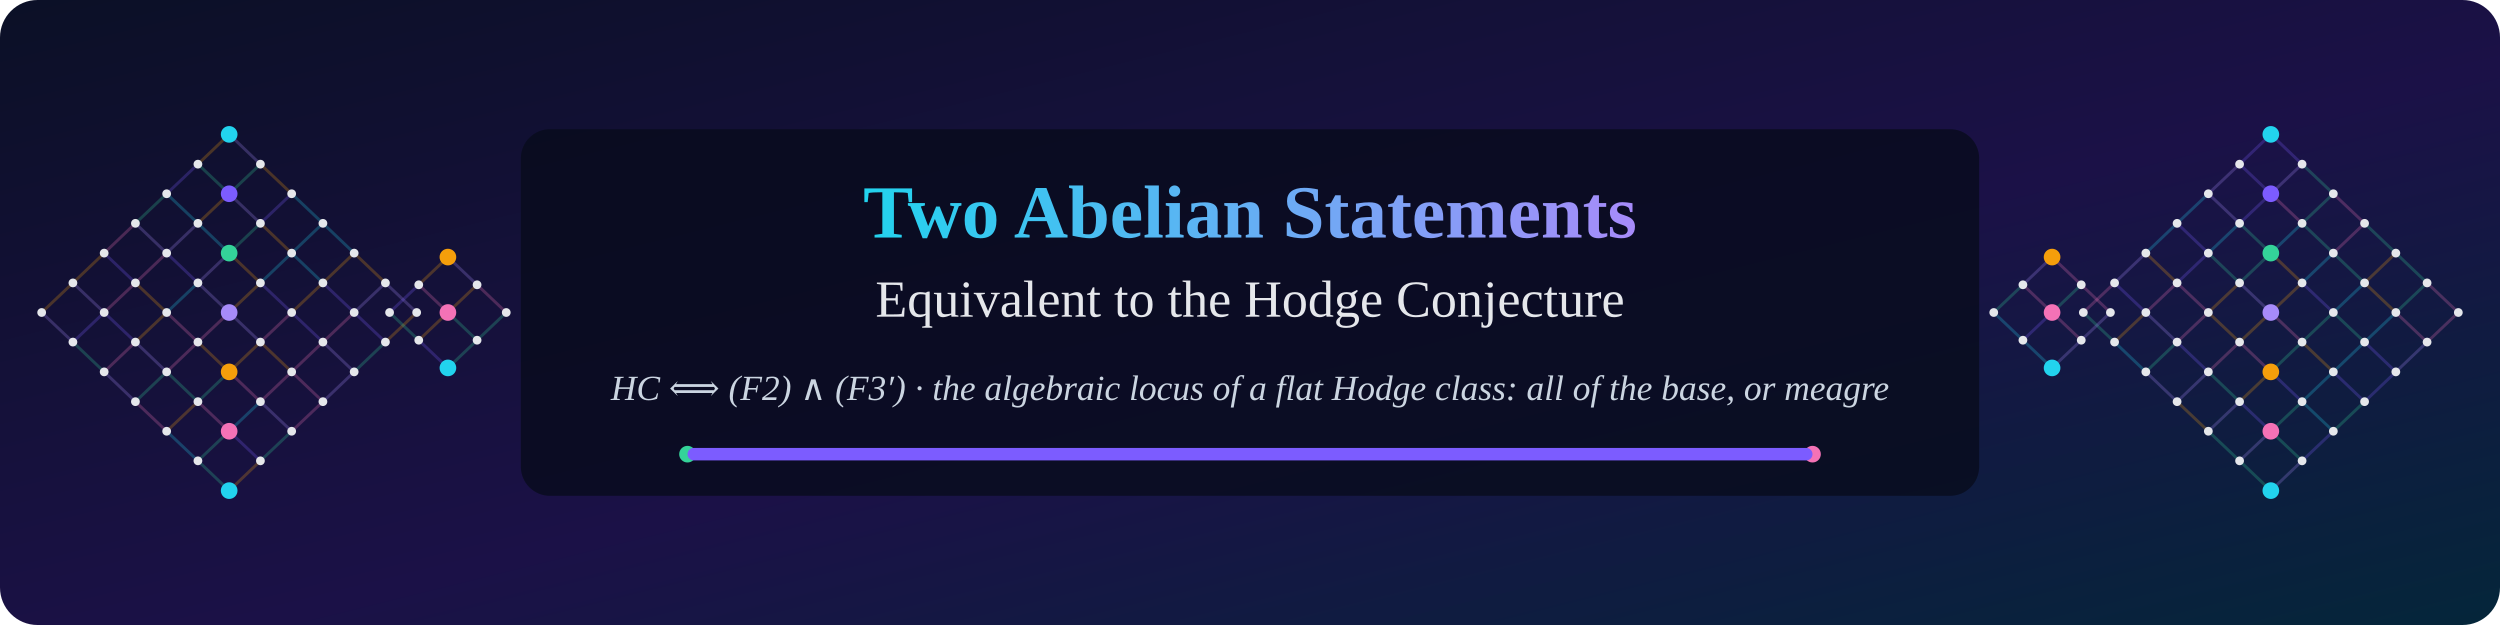
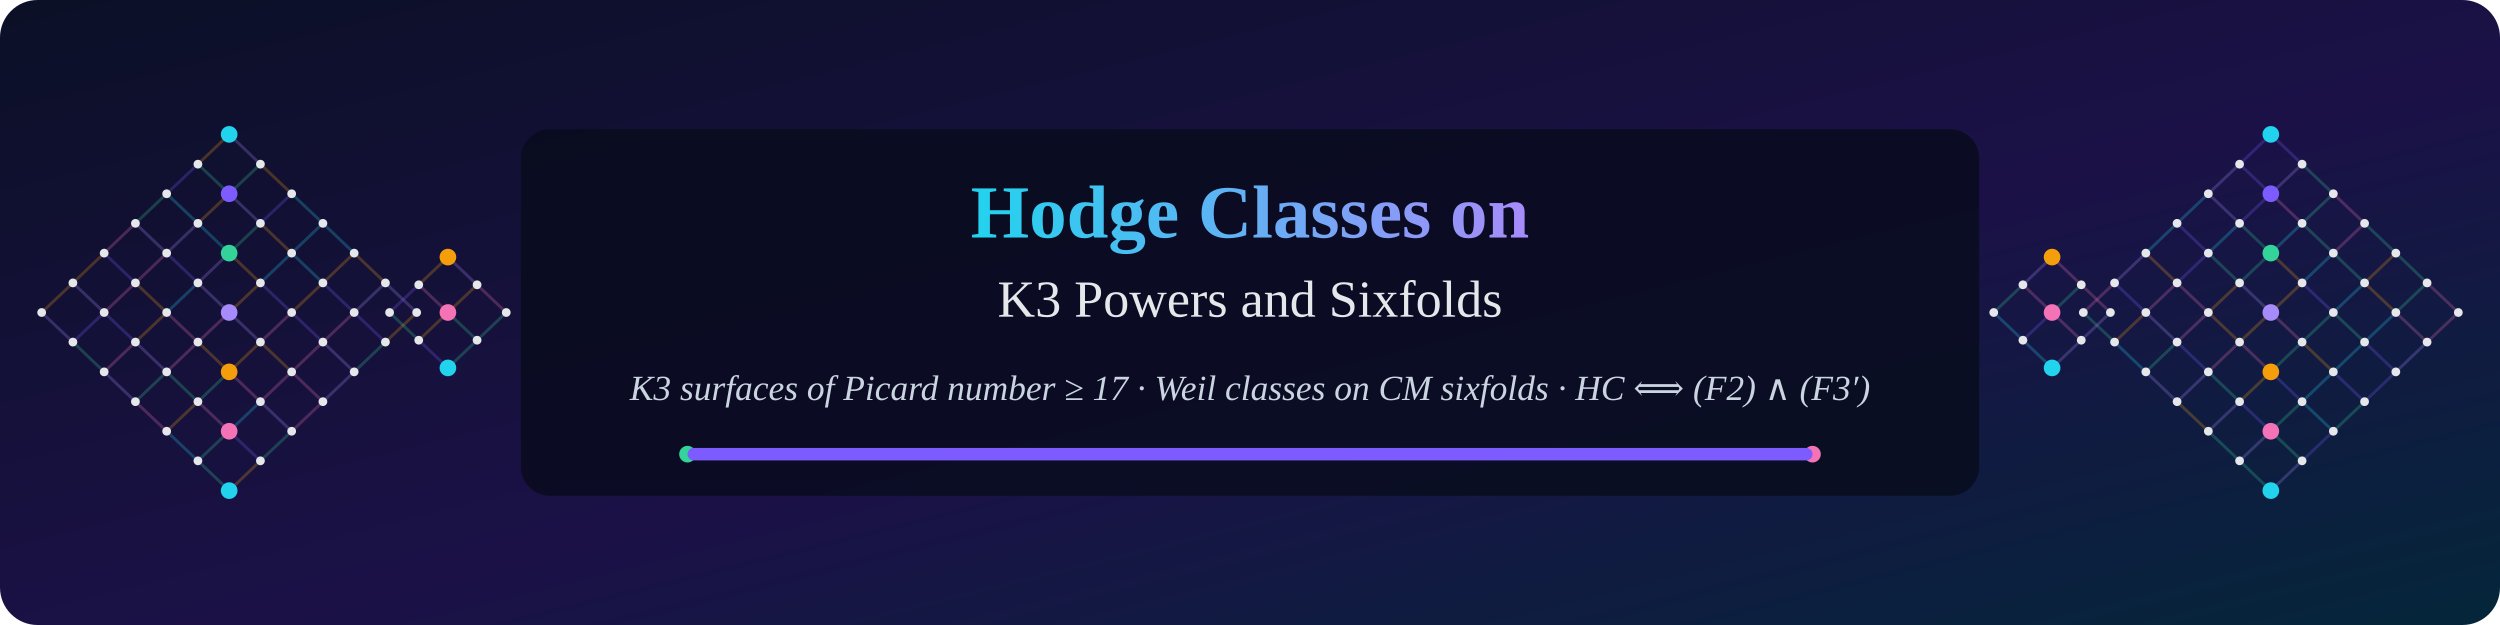
<svg xmlns="http://www.w3.org/2000/svg" viewBox="0 0 1200 300" width="1200" height="300" role="img" aria-label="Two Abelian Statements Equivalent to the Hodge Conjecture">
  <defs>
    <linearGradient id="bg" x1="0" y1="0" x2="1" y2="1">
      <stop offset="0" stop-color="#0b1026" />
      <stop offset="0.55" stop-color="#1b1147" />
      <stop offset="1" stop-color="#04263a" />
    </linearGradient>
    <linearGradient id="tt" x1="0" y1="0" x2="1" y2="0">
      <stop offset="0" stop-color="#22d3ee">
        <animate attributeName="stop-color" values="#22d3ee;#f472b6;#f59e0b;#22d3ee" dur="9s" repeatCount="indefinite" />
      </stop>
      <stop offset="1" stop-color="#a78bfa">
        <animate attributeName="stop-color" values="#a78bfa;#34d399;#22d3ee;#a78bfa" dur="9s" repeatCount="indefinite" />
      </stop>
    </linearGradient>
    <style>
.l{stroke-width:1.4;stroke-linecap:round;opacity:.25;animation:p 4s ease-in-out infinite}
.n{animation:q 4s ease-in-out infinite}
.m{animation:r 3s ease-in-out infinite}
@keyframes p{0%,100%{opacity:.12}50%{opacity:.9}}
@keyframes q{0%,100%{opacity:.45}50%{opacity:1}}
@keyframes r{0%,100%{opacity:.35}50%{opacity:1}}
@media (prefers-reduced-motion: reduce){.l,.n,.m{animation:none;opacity:.6}}
text{font-family:Georgia,'Times New Roman',serif}
</style>
  </defs>
  <rect width="1200" height="300" rx="18" fill="url(#bg)" />
  <line class="l" x1="110.0" y1="235.5" x2="95.0" y2="221.2" stroke="#34d399" style="animation-delay:1.02s" />
  <line class="l" x1="110.0" y1="235.5" x2="125.0" y2="221.2" stroke="#f59e0b" style="animation-delay:3.18s" />
  <line class="l" x1="125.0" y1="221.2" x2="110.0" y2="207.0" stroke="#7c5cff" style="animation-delay:2.61s" />
  <line class="l" x1="125.0" y1="221.2" x2="140.0" y2="207.0" stroke="#34d399" style="animation-delay:0.12s" />
  <line class="l" x1="140.0" y1="207.0" x2="125.0" y2="192.8" stroke="#a78bfa" style="animation-delay:3.10s" />
  <line class="l" x1="140.0" y1="207.0" x2="155.0" y2="192.8" stroke="#f472b6" style="animation-delay:2.60s" />
  <line class="l" x1="155.0" y1="192.8" x2="140.0" y2="178.5" stroke="#f472b6" style="animation-delay:0.45s" />
  <line class="l" x1="155.0" y1="192.8" x2="170.0" y2="178.5" stroke="#a78bfa" style="animation-delay:3.47s" />
  <line class="l" x1="170.0" y1="178.5" x2="155.0" y2="164.2" stroke="#a78bfa" style="animation-delay:2.18s" />
  <line class="l" x1="170.0" y1="178.5" x2="185.0" y2="164.2" stroke="#34d399" style="animation-delay:1.00s" />
  <line class="l" x1="185.0" y1="164.2" x2="170.0" y2="150.0" stroke="#7c5cff" style="animation-delay:0.87s" />
  <line class="l" x1="185.0" y1="164.2" x2="200.0" y2="150.0" stroke="#f59e0b" style="animation-delay:0.73s" />
  <line class="l" x1="200.0" y1="150.0" x2="185.0" y2="135.8" stroke="#a78bfa" style="animation-delay:0.64s" />
  <line class="l" x1="95.0" y1="221.2" x2="80.0" y2="207.0" stroke="#22d3ee" style="animation-delay:0.56s" />
  <line class="l" x1="95.0" y1="221.2" x2="110.0" y2="207.0" stroke="#34d399" style="animation-delay:1.78s" />
  <line class="l" x1="110.0" y1="207.0" x2="95.0" y2="192.8" stroke="#f472b6" style="animation-delay:0.01s" />
  <line class="l" x1="110.0" y1="207.0" x2="125.0" y2="192.8" stroke="#22d3ee" style="animation-delay:0.84s" />
  <line class="l" x1="125.0" y1="192.8" x2="110.0" y2="178.5" stroke="#f472b6" style="animation-delay:3.84s" />
  <line class="l" x1="125.0" y1="192.8" x2="140.0" y2="178.5" stroke="#f472b6" style="animation-delay:3.49s" />
  <line class="l" x1="140.0" y1="178.5" x2="125.0" y2="164.2" stroke="#f59e0b" style="animation-delay:1.25s" />
  <line class="l" x1="140.0" y1="178.5" x2="155.0" y2="164.2" stroke="#f472b6" style="animation-delay:2.16s" />
  <line class="l" x1="155.0" y1="164.2" x2="140.0" y2="150.0" stroke="#7c5cff" style="animation-delay:2.50s" />
  <line class="l" x1="155.0" y1="164.2" x2="170.0" y2="150.0" stroke="#f472b6" style="animation-delay:3.76s" />
  <line class="l" x1="170.0" y1="150.0" x2="155.0" y2="135.8" stroke="#7c5cff" style="animation-delay:0.79s" />
  <line class="l" x1="170.0" y1="150.0" x2="185.0" y2="135.8" stroke="#a78bfa" style="animation-delay:1.20s" />
  <line class="l" x1="185.0" y1="135.8" x2="170.0" y2="121.5" stroke="#f59e0b" style="animation-delay:1.66s" />
  <line class="l" x1="80.0" y1="207.0" x2="65.0" y2="192.8" stroke="#f472b6" style="animation-delay:1.06s" />
  <line class="l" x1="80.0" y1="207.0" x2="95.0" y2="192.8" stroke="#f59e0b" style="animation-delay:1.21s" />
  <line class="l" x1="95.0" y1="192.8" x2="80.0" y2="178.5" stroke="#34d399" style="animation-delay:2.34s" />
  <line class="l" x1="95.0" y1="192.8" x2="110.0" y2="178.5" stroke="#34d399" style="animation-delay:2.71s" />
  <line class="l" x1="110.0" y1="178.5" x2="95.0" y2="164.2" stroke="#f59e0b" style="animation-delay:0.26s" />
  <line class="l" x1="110.0" y1="178.5" x2="125.0" y2="164.2" stroke="#f59e0b" style="animation-delay:3.27s" />
  <line class="l" x1="125.0" y1="164.2" x2="110.0" y2="150.0" stroke="#a78bfa" style="animation-delay:2.79s" />
  <line class="l" x1="125.0" y1="164.2" x2="140.0" y2="150.0" stroke="#f472b6" style="animation-delay:1.92s" />
  <line class="l" x1="140.0" y1="150.0" x2="125.0" y2="135.8" stroke="#7c5cff" style="animation-delay:0.70s" />
  <line class="l" x1="140.0" y1="150.0" x2="155.0" y2="135.8" stroke="#f59e0b" style="animation-delay:3.90s" />
  <line class="l" x1="155.0" y1="135.8" x2="140.0" y2="121.5" stroke="#22d3ee" style="animation-delay:3.80s" />
  <line class="l" x1="155.0" y1="135.8" x2="170.0" y2="121.5" stroke="#f59e0b" style="animation-delay:3.38s" />
  <line class="l" x1="170.0" y1="121.5" x2="155.0" y2="107.2" stroke="#22d3ee" style="animation-delay:2.20s" />
  <line class="l" x1="65.0" y1="192.8" x2="50.0" y2="178.5" stroke="#a78bfa" style="animation-delay:1.46s" />
  <line class="l" x1="65.0" y1="192.8" x2="80.0" y2="178.5" stroke="#34d399" style="animation-delay:3.36s" />
  <line class="l" x1="80.0" y1="178.5" x2="65.0" y2="164.2" stroke="#a78bfa" style="animation-delay:0.19s" />
  <line class="l" x1="80.0" y1="178.5" x2="95.0" y2="164.2" stroke="#f472b6" style="animation-delay:2.49s" />
  <line class="l" x1="95.0" y1="164.2" x2="80.0" y2="150.0" stroke="#f472b6" style="animation-delay:0.48s" />
  <line class="l" x1="95.0" y1="164.2" x2="110.0" y2="150.0" stroke="#f472b6" style="animation-delay:3.72s" />
  <line class="l" x1="110.0" y1="150.0" x2="95.0" y2="135.8" stroke="#a78bfa" style="animation-delay:1.38s" />
  <line class="l" x1="110.0" y1="150.0" x2="125.0" y2="135.8" stroke="#f59e0b" style="animation-delay:3.57s" />
  <line class="l" x1="125.0" y1="135.8" x2="110.0" y2="121.5" stroke="#f59e0b" style="animation-delay:3.10s" />
  <line class="l" x1="125.0" y1="135.8" x2="140.0" y2="121.5" stroke="#22d3ee" style="animation-delay:2.36s" />
  <line class="l" x1="140.0" y1="121.5" x2="125.0" y2="107.2" stroke="#f59e0b" style="animation-delay:3.44s" />
  <line class="l" x1="140.0" y1="121.5" x2="155.0" y2="107.2" stroke="#22d3ee" style="animation-delay:1.73s" />
  <line class="l" x1="155.0" y1="107.2" x2="140.0" y2="93.0" stroke="#22d3ee" style="animation-delay:0.83s" />
  <line class="l" x1="50.0" y1="178.5" x2="35.0" y2="164.2" stroke="#34d399" style="animation-delay:2.44s" />
  <line class="l" x1="50.0" y1="178.5" x2="65.0" y2="164.2" stroke="#f472b6" style="animation-delay:1.36s" />
  <line class="l" x1="65.0" y1="164.2" x2="50.0" y2="150.0" stroke="#7c5cff" style="animation-delay:2.18s" />
  <line class="l" x1="65.0" y1="164.2" x2="80.0" y2="150.0" stroke="#f59e0b" style="animation-delay:2.74s" />
  <line class="l" x1="80.0" y1="150.0" x2="65.0" y2="135.8" stroke="#f59e0b" style="animation-delay:0.71s" />
  <line class="l" x1="80.0" y1="150.0" x2="95.0" y2="135.8" stroke="#22d3ee" style="animation-delay:2.51s" />
  <line class="l" x1="95.0" y1="135.8" x2="80.0" y2="121.5" stroke="#7c5cff" style="animation-delay:2.76s" />
  <line class="l" x1="95.0" y1="135.8" x2="110.0" y2="121.5" stroke="#a78bfa" style="animation-delay:0.65s" />
  <line class="l" x1="110.0" y1="121.5" x2="95.0" y2="107.2" stroke="#22d3ee" style="animation-delay:0.32s" />
  <line class="l" x1="110.0" y1="121.5" x2="125.0" y2="107.2" stroke="#34d399" style="animation-delay:2.13s" />
  <line class="l" x1="125.0" y1="107.2" x2="110.0" y2="93.0" stroke="#a78bfa" style="animation-delay:0.13s" />
  <line class="l" x1="125.0" y1="107.2" x2="140.0" y2="93.0" stroke="#7c5cff" style="animation-delay:2.38s" />
  <line class="l" x1="140.0" y1="93.0" x2="125.0" y2="78.8" stroke="#f59e0b" style="animation-delay:1.82s" />
  <line class="l" x1="35.0" y1="164.2" x2="20.0" y2="150.0" stroke="#a78bfa" style="animation-delay:0.58s" />
  <line class="l" x1="35.0" y1="164.2" x2="50.0" y2="150.0" stroke="#7c5cff" style="animation-delay:0.13s" />
  <line class="l" x1="50.0" y1="150.0" x2="35.0" y2="135.8" stroke="#a78bfa" style="animation-delay:1.34s" />
  <line class="l" x1="50.0" y1="150.0" x2="65.0" y2="135.8" stroke="#f472b6" style="animation-delay:0.52s" />
  <line class="l" x1="65.0" y1="135.8" x2="50.0" y2="121.5" stroke="#7c5cff" style="animation-delay:2.26s" />
  <line class="l" x1="65.0" y1="135.8" x2="80.0" y2="121.5" stroke="#f472b6" style="animation-delay:2.52s" />
  <line class="l" x1="80.0" y1="121.5" x2="65.0" y2="107.2" stroke="#a78bfa" style="animation-delay:0.43s" />
  <line class="l" x1="80.0" y1="121.5" x2="95.0" y2="107.2" stroke="#a78bfa" style="animation-delay:1.49s" />
  <line class="l" x1="95.0" y1="107.2" x2="80.0" y2="93.0" stroke="#22d3ee" style="animation-delay:3.38s" />
  <line class="l" x1="95.0" y1="107.2" x2="110.0" y2="93.0" stroke="#f59e0b" style="animation-delay:0.56s" />
  <line class="l" x1="110.0" y1="93.0" x2="95.0" y2="78.8" stroke="#34d399" style="animation-delay:3.41s" />
  <line class="l" x1="110.0" y1="93.0" x2="125.0" y2="78.8" stroke="#34d399" style="animation-delay:1.81s" />
  <line class="l" x1="125.0" y1="78.8" x2="110.0" y2="64.5" stroke="#a78bfa" style="animation-delay:2.76s" />
  <line class="l" x1="20.0" y1="150.0" x2="35.0" y2="135.8" stroke="#f59e0b" style="animation-delay:1.92s" />
  <line class="l" x1="35.0" y1="135.8" x2="50.0" y2="121.5" stroke="#f59e0b" style="animation-delay:1.88s" />
  <line class="l" x1="50.0" y1="121.5" x2="65.0" y2="107.2" stroke="#f472b6" style="animation-delay:0.45s" />
  <line class="l" x1="65.0" y1="107.2" x2="80.0" y2="93.0" stroke="#34d399" style="animation-delay:3.84s" />
  <line class="l" x1="80.0" y1="93.0" x2="95.0" y2="78.8" stroke="#7c5cff" style="animation-delay:3.75s" />
  <line class="l" x1="95.0" y1="78.8" x2="110.0" y2="64.5" stroke="#f59e0b" style="animation-delay:0.72s" />
  <circle class="m" cx="110.0" cy="235.5" r="4" fill="#22d3ee" style="animation-delay:1.97s" />
  <circle class="n" cx="125.0" cy="221.2" r="2.1" fill="#e5e7eb" style="animation-delay:2.06s" />
  <circle class="n" cx="140.0" cy="207.0" r="2.1" fill="#e5e7eb" style="animation-delay:2.19s" />
  <circle class="n" cx="155.0" cy="192.8" r="2.1" fill="#e5e7eb" style="animation-delay:2.01s" />
  <circle class="n" cx="170.0" cy="178.5" r="2.1" fill="#e5e7eb" style="animation-delay:0.25s" />
  <circle class="n" cx="185.0" cy="164.2" r="2.1" fill="#e5e7eb" style="animation-delay:3.18s" />
  <circle class="n" cx="200.0" cy="150.0" r="2.1" fill="#e5e7eb" style="animation-delay:1.42s" />
  <circle class="n" cx="95.0" cy="221.2" r="2.1" fill="#e5e7eb" style="animation-delay:2.35s" />
  <circle class="m" cx="110.0" cy="207.0" r="4" fill="#f472b6" style="animation-delay:0.14s" />
  <circle class="n" cx="125.0" cy="192.8" r="2.1" fill="#e5e7eb" style="animation-delay:1.22s" />
  <circle class="n" cx="140.0" cy="178.5" r="2.1" fill="#e5e7eb" style="animation-delay:2.24s" />
  <circle class="n" cx="155.0" cy="164.2" r="2.1" fill="#e5e7eb" style="animation-delay:2.67s" />
  <circle class="n" cx="170.0" cy="150.0" r="2.1" fill="#e5e7eb" style="animation-delay:3.34s" />
  <circle class="n" cx="185.0" cy="135.8" r="2.1" fill="#e5e7eb" style="animation-delay:1.06s" />
  <circle class="n" cx="80.0" cy="207.0" r="2.1" fill="#e5e7eb" style="animation-delay:3.92s" />
  <circle class="n" cx="95.0" cy="192.8" r="2.1" fill="#e5e7eb" style="animation-delay:2.86s" />
  <circle class="m" cx="110.0" cy="178.5" r="4" fill="#f59e0b" style="animation-delay:3.83s" />
  <circle class="n" cx="125.0" cy="164.2" r="2.1" fill="#e5e7eb" style="animation-delay:1.36s" />
  <circle class="n" cx="140.0" cy="150.0" r="2.1" fill="#e5e7eb" style="animation-delay:0.71s" />
  <circle class="n" cx="155.0" cy="135.8" r="2.1" fill="#e5e7eb" style="animation-delay:3.41s" />
  <circle class="n" cx="170.0" cy="121.5" r="2.1" fill="#e5e7eb" style="animation-delay:1.90s" />
  <circle class="n" cx="65.0" cy="192.8" r="2.1" fill="#e5e7eb" style="animation-delay:3.09s" />
  <circle class="n" cx="80.0" cy="178.5" r="2.1" fill="#e5e7eb" style="animation-delay:1.30s" />
  <circle class="n" cx="95.0" cy="164.2" r="2.1" fill="#e5e7eb" style="animation-delay:1.09s" />
  <circle class="m" cx="110.0" cy="150.0" r="4" fill="#a78bfa" style="animation-delay:1.16s" />
  <circle class="n" cx="125.0" cy="135.8" r="2.1" fill="#e5e7eb" style="animation-delay:2.00s" />
  <circle class="n" cx="140.0" cy="121.5" r="2.1" fill="#e5e7eb" style="animation-delay:2.69s" />
  <circle class="n" cx="155.0" cy="107.2" r="2.1" fill="#e5e7eb" style="animation-delay:1.43s" />
  <circle class="n" cx="50.0" cy="178.5" r="2.1" fill="#e5e7eb" style="animation-delay:1.10s" />
  <circle class="n" cx="65.0" cy="164.2" r="2.1" fill="#e5e7eb" style="animation-delay:1.38s" />
  <circle class="n" cx="80.0" cy="150.0" r="2.1" fill="#e5e7eb" style="animation-delay:3.75s" />
  <circle class="n" cx="95.0" cy="135.8" r="2.1" fill="#e5e7eb" style="animation-delay:1.63s" />
  <circle class="m" cx="110.0" cy="121.5" r="4" fill="#34d399" style="animation-delay:3.69s" />
  <circle class="n" cx="125.0" cy="107.2" r="2.1" fill="#e5e7eb" style="animation-delay:0.69s" />
  <circle class="n" cx="140.0" cy="93.0" r="2.1" fill="#e5e7eb" style="animation-delay:3.47s" />
  <circle class="n" cx="35.0" cy="164.2" r="2.1" fill="#e5e7eb" style="animation-delay:1.80s" />
  <circle class="n" cx="50.0" cy="150.0" r="2.1" fill="#e5e7eb" style="animation-delay:1.46s" />
  <circle class="n" cx="65.0" cy="135.8" r="2.1" fill="#e5e7eb" style="animation-delay:1.34s" />
  <circle class="n" cx="80.0" cy="121.5" r="2.1" fill="#e5e7eb" style="animation-delay:0.57s" />
  <circle class="n" cx="95.0" cy="107.2" r="2.1" fill="#e5e7eb" style="animation-delay:3.92s" />
  <circle class="m" cx="110.0" cy="93.0" r="4" fill="#7c5cff" style="animation-delay:0.79s" />
  <circle class="n" cx="125.0" cy="78.8" r="2.1" fill="#e5e7eb" style="animation-delay:1.45s" />
  <circle class="n" cx="20.0" cy="150.0" r="2.1" fill="#e5e7eb" style="animation-delay:3.42s" />
  <circle class="n" cx="35.0" cy="135.8" r="2.1" fill="#e5e7eb" style="animation-delay:1.13s" />
  <circle class="n" cx="50.0" cy="121.5" r="2.1" fill="#e5e7eb" style="animation-delay:0.32s" />
  <circle class="n" cx="65.0" cy="107.2" r="2.1" fill="#e5e7eb" style="animation-delay:2.68s" />
  <circle class="n" cx="80.0" cy="93.0" r="2.1" fill="#e5e7eb" style="animation-delay:1.67s" />
  <circle class="n" cx="95.0" cy="78.8" r="2.1" fill="#e5e7eb" style="animation-delay:2.47s" />
  <circle class="m" cx="110.0" cy="64.5" r="4" fill="#22d3ee" style="animation-delay:3.74s" />
  <line class="l" x1="1090.0" y1="235.5" x2="1075.0" y2="221.2" stroke="#34d399" style="animation-delay:2.66s" />
  <line class="l" x1="1090.0" y1="235.5" x2="1105.0" y2="221.2" stroke="#a78bfa" style="animation-delay:1.21s" />
  <line class="l" x1="1105.0" y1="221.2" x2="1090.0" y2="207.0" stroke="#34d399" style="animation-delay:3.10s" />
  <line class="l" x1="1105.0" y1="221.2" x2="1120.0" y2="207.0" stroke="#7c5cff" style="animation-delay:1.08s" />
  <line class="l" x1="1120.0" y1="207.0" x2="1105.0" y2="192.8" stroke="#22d3ee" style="animation-delay:0.78s" />
  <line class="l" x1="1120.0" y1="207.0" x2="1135.0" y2="192.8" stroke="#34d399" style="animation-delay:1.76s" />
  <line class="l" x1="1135.0" y1="192.8" x2="1120.0" y2="178.5" stroke="#7c5cff" style="animation-delay:0.72s" />
  <line class="l" x1="1135.0" y1="192.8" x2="1150.0" y2="178.5" stroke="#7c5cff" style="animation-delay:0.72s" />
  <line class="l" x1="1150.0" y1="178.5" x2="1135.0" y2="164.2" stroke="#7c5cff" style="animation-delay:0.17s" />
  <line class="l" x1="1150.0" y1="178.5" x2="1165.0" y2="164.2" stroke="#a78bfa" style="animation-delay:3.92s" />
  <line class="l" x1="1165.0" y1="164.2" x2="1150.0" y2="150.0" stroke="#f472b6" style="animation-delay:0.22s" />
  <line class="l" x1="1165.0" y1="164.2" x2="1180.0" y2="150.0" stroke="#f472b6" style="animation-delay:0.44s" />
  <line class="l" x1="1180.0" y1="150.0" x2="1165.0" y2="135.8" stroke="#f472b6" style="animation-delay:1.93s" />
  <line class="l" x1="1075.0" y1="221.2" x2="1060.0" y2="207.0" stroke="#34d399" style="animation-delay:0.14s" />
  <line class="l" x1="1075.0" y1="221.2" x2="1090.0" y2="207.0" stroke="#a78bfa" style="animation-delay:1.40s" />
  <line class="l" x1="1090.0" y1="207.0" x2="1075.0" y2="192.8" stroke="#7c5cff" style="animation-delay:2.45s" />
  <line class="l" x1="1090.0" y1="207.0" x2="1105.0" y2="192.8" stroke="#34d399" style="animation-delay:0.82s" />
  <line class="l" x1="1105.0" y1="192.8" x2="1090.0" y2="178.5" stroke="#7c5cff" style="animation-delay:3.61s" />
  <line class="l" x1="1105.0" y1="192.8" x2="1120.0" y2="178.5" stroke="#22d3ee" style="animation-delay:1.40s" />
  <line class="l" x1="1120.0" y1="178.5" x2="1105.0" y2="164.2" stroke="#f59e0b" style="animation-delay:3.42s" />
  <line class="l" x1="1120.0" y1="178.5" x2="1135.0" y2="164.2" stroke="#22d3ee" style="animation-delay:2.76s" />
  <line class="l" x1="1135.0" y1="164.2" x2="1120.0" y2="150.0" stroke="#34d399" style="animation-delay:1.50s" />
  <line class="l" x1="1135.0" y1="164.2" x2="1150.0" y2="150.0" stroke="#22d3ee" style="animation-delay:2.20s" />
  <line class="l" x1="1150.0" y1="150.0" x2="1135.0" y2="135.8" stroke="#f59e0b" style="animation-delay:0.38s" />
  <line class="l" x1="1150.0" y1="150.0" x2="1165.0" y2="135.8" stroke="#34d399" style="animation-delay:2.05s" />
  <line class="l" x1="1165.0" y1="135.8" x2="1150.0" y2="121.5" stroke="#34d399" style="animation-delay:1.17s" />
  <line class="l" x1="1060.0" y1="207.0" x2="1045.0" y2="192.8" stroke="#f59e0b" style="animation-delay:3.27s" />
  <line class="l" x1="1060.0" y1="207.0" x2="1075.0" y2="192.8" stroke="#a78bfa" style="animation-delay:1.64s" />
  <line class="l" x1="1075.0" y1="192.8" x2="1060.0" y2="178.5" stroke="#34d399" style="animation-delay:2.57s" />
  <line class="l" x1="1075.0" y1="192.8" x2="1090.0" y2="178.5" stroke="#f59e0b" style="animation-delay:1.87s" />
  <line class="l" x1="1090.0" y1="178.5" x2="1075.0" y2="164.2" stroke="#f472b6" style="animation-delay:2.38s" />
  <line class="l" x1="1090.0" y1="178.5" x2="1105.0" y2="164.2" stroke="#34d399" style="animation-delay:1.91s" />
  <line class="l" x1="1105.0" y1="164.2" x2="1090.0" y2="150.0" stroke="#f472b6" style="animation-delay:3.87s" />
  <line class="l" x1="1105.0" y1="164.2" x2="1120.0" y2="150.0" stroke="#34d399" style="animation-delay:0.36s" />
  <line class="l" x1="1120.0" y1="150.0" x2="1105.0" y2="135.8" stroke="#7c5cff" style="animation-delay:0.00s" />
  <line class="l" x1="1120.0" y1="150.0" x2="1135.0" y2="135.8" stroke="#22d3ee" style="animation-delay:1.30s" />
  <line class="l" x1="1135.0" y1="135.8" x2="1120.0" y2="121.5" stroke="#34d399" style="animation-delay:2.16s" />
  <line class="l" x1="1135.0" y1="135.8" x2="1150.0" y2="121.5" stroke="#f59e0b" style="animation-delay:2.52s" />
  <line class="l" x1="1150.0" y1="121.5" x2="1135.0" y2="107.2" stroke="#34d399" style="animation-delay:1.50s" />
  <line class="l" x1="1045.0" y1="192.8" x2="1030.0" y2="178.5" stroke="#a78bfa" style="animation-delay:3.91s" />
  <line class="l" x1="1045.0" y1="192.8" x2="1060.0" y2="178.5" stroke="#a78bfa" style="animation-delay:1.17s" />
  <line class="l" x1="1060.0" y1="178.5" x2="1045.0" y2="164.2" stroke="#7c5cff" style="animation-delay:1.52s" />
  <line class="l" x1="1060.0" y1="178.5" x2="1075.0" y2="164.2" stroke="#f472b6" style="animation-delay:2.38s" />
  <line class="l" x1="1075.0" y1="164.2" x2="1060.0" y2="150.0" stroke="#f59e0b" style="animation-delay:2.96s" />
  <line class="l" x1="1075.0" y1="164.2" x2="1090.0" y2="150.0" stroke="#f59e0b" style="animation-delay:1.99s" />
  <line class="l" x1="1090.0" y1="150.0" x2="1075.0" y2="135.8" stroke="#a78bfa" style="animation-delay:0.08s" />
  <line class="l" x1="1090.0" y1="150.0" x2="1105.0" y2="135.8" stroke="#f59e0b" style="animation-delay:1.97s" />
  <line class="l" x1="1105.0" y1="135.8" x2="1090.0" y2="121.5" stroke="#f59e0b" style="animation-delay:0.57s" />
  <line class="l" x1="1105.0" y1="135.8" x2="1120.0" y2="121.5" stroke="#22d3ee" style="animation-delay:0.49s" />
  <line class="l" x1="1120.0" y1="121.5" x2="1105.0" y2="107.2" stroke="#34d399" style="animation-delay:3.84s" />
  <line class="l" x1="1120.0" y1="121.5" x2="1135.0" y2="107.2" stroke="#f472b6" style="animation-delay:1.17s" />
  <line class="l" x1="1135.0" y1="107.2" x2="1120.0" y2="93.0" stroke="#f472b6" style="animation-delay:3.31s" />
  <line class="l" x1="1030.0" y1="178.5" x2="1015.0" y2="164.2" stroke="#22d3ee" style="animation-delay:1.92s" />
  <line class="l" x1="1030.0" y1="178.5" x2="1045.0" y2="164.2" stroke="#34d399" style="animation-delay:1.10s" />
  <line class="l" x1="1045.0" y1="164.2" x2="1030.0" y2="150.0" stroke="#a78bfa" style="animation-delay:3.13s" />
  <line class="l" x1="1045.0" y1="164.2" x2="1060.0" y2="150.0" stroke="#f472b6" style="animation-delay:1.96s" />
  <line class="l" x1="1060.0" y1="150.0" x2="1045.0" y2="135.8" stroke="#f472b6" style="animation-delay:2.89s" />
  <line class="l" x1="1060.0" y1="150.0" x2="1075.0" y2="135.8" stroke="#f59e0b" style="animation-delay:1.17s" />
  <line class="l" x1="1075.0" y1="135.8" x2="1060.0" y2="121.5" stroke="#34d399" style="animation-delay:3.97s" />
  <line class="l" x1="1075.0" y1="135.8" x2="1090.0" y2="121.5" stroke="#34d399" style="animation-delay:2.58s" />
  <line class="l" x1="1090.0" y1="121.5" x2="1075.0" y2="107.2" stroke="#34d399" style="animation-delay:3.52s" />
  <line class="l" x1="1090.0" y1="121.5" x2="1105.0" y2="107.2" stroke="#22d3ee" style="animation-delay:0.06s" />
  <line class="l" x1="1105.0" y1="107.2" x2="1090.0" y2="93.0" stroke="#f472b6" style="animation-delay:1.20s" />
  <line class="l" x1="1105.0" y1="107.2" x2="1120.0" y2="93.0" stroke="#34d399" style="animation-delay:2.83s" />
  <line class="l" x1="1120.0" y1="93.0" x2="1105.0" y2="78.8" stroke="#34d399" style="animation-delay:1.19s" />
  <line class="l" x1="1015.0" y1="164.2" x2="1000.0" y2="150.0" stroke="#34d399" style="animation-delay:0.11s" />
  <line class="l" x1="1015.0" y1="164.2" x2="1030.0" y2="150.0" stroke="#f59e0b" style="animation-delay:1.44s" />
  <line class="l" x1="1030.0" y1="150.0" x2="1015.0" y2="135.8" stroke="#7c5cff" style="animation-delay:3.25s" />
  <line class="l" x1="1030.0" y1="150.0" x2="1045.0" y2="135.8" stroke="#f472b6" style="animation-delay:0.15s" />
  <line class="l" x1="1045.0" y1="135.8" x2="1030.0" y2="121.5" stroke="#f59e0b" style="animation-delay:2.21s" />
  <line class="l" x1="1045.0" y1="135.8" x2="1060.0" y2="121.5" stroke="#7c5cff" style="animation-delay:3.67s" />
  <line class="l" x1="1060.0" y1="121.5" x2="1045.0" y2="107.2" stroke="#7c5cff" style="animation-delay:2.18s" />
  <line class="l" x1="1060.0" y1="121.5" x2="1075.0" y2="107.2" stroke="#22d3ee" style="animation-delay:1.72s" />
  <line class="l" x1="1075.0" y1="107.2" x2="1060.0" y2="93.0" stroke="#a78bfa" style="animation-delay:2.38s" />
  <line class="l" x1="1075.0" y1="107.2" x2="1090.0" y2="93.0" stroke="#7c5cff" style="animation-delay:2.83s" />
  <line class="l" x1="1090.0" y1="93.0" x2="1075.0" y2="78.8" stroke="#7c5cff" style="animation-delay:2.60s" />
  <line class="l" x1="1090.0" y1="93.0" x2="1105.0" y2="78.8" stroke="#a78bfa" style="animation-delay:1.90s" />
  <line class="l" x1="1105.0" y1="78.8" x2="1090.0" y2="64.5" stroke="#7c5cff" style="animation-delay:3.41s" />
  <line class="l" x1="1000.0" y1="150.0" x2="1015.0" y2="135.8" stroke="#f472b6" style="animation-delay:3.60s" />
  <line class="l" x1="1015.0" y1="135.8" x2="1030.0" y2="121.5" stroke="#a78bfa" style="animation-delay:3.32s" />
  <line class="l" x1="1030.0" y1="121.5" x2="1045.0" y2="107.2" stroke="#22d3ee" style="animation-delay:1.21s" />
  <line class="l" x1="1045.0" y1="107.2" x2="1060.0" y2="93.0" stroke="#22d3ee" style="animation-delay:2.78s" />
  <line class="l" x1="1060.0" y1="93.0" x2="1075.0" y2="78.8" stroke="#a78bfa" style="animation-delay:2.33s" />
  <line class="l" x1="1075.0" y1="78.8" x2="1090.0" y2="64.5" stroke="#7c5cff" style="animation-delay:3.12s" />
  <circle class="m" cx="1090.0" cy="235.5" r="4" fill="#22d3ee" style="animation-delay:3.64s" />
  <circle class="n" cx="1105.0" cy="221.2" r="2.1" fill="#e5e7eb" style="animation-delay:0.57s" />
  <circle class="n" cx="1120.0" cy="207.0" r="2.1" fill="#e5e7eb" style="animation-delay:1.91s" />
  <circle class="n" cx="1135.0" cy="192.8" r="2.1" fill="#e5e7eb" style="animation-delay:2.20s" />
  <circle class="n" cx="1150.0" cy="178.5" r="2.1" fill="#e5e7eb" style="animation-delay:1.99s" />
  <circle class="n" cx="1165.0" cy="164.2" r="2.1" fill="#e5e7eb" style="animation-delay:1.32s" />
  <circle class="n" cx="1180.0" cy="150.0" r="2.1" fill="#e5e7eb" style="animation-delay:0.61s" />
  <circle class="n" cx="1075.0" cy="221.2" r="2.1" fill="#e5e7eb" style="animation-delay:2.34s" />
  <circle class="m" cx="1090.0" cy="207.0" r="4" fill="#f472b6" style="animation-delay:3.25s" />
  <circle class="n" cx="1105.0" cy="192.8" r="2.1" fill="#e5e7eb" style="animation-delay:0.27s" />
  <circle class="n" cx="1120.0" cy="178.5" r="2.1" fill="#e5e7eb" style="animation-delay:0.92s" />
  <circle class="n" cx="1135.0" cy="164.2" r="2.1" fill="#e5e7eb" style="animation-delay:3.28s" />
  <circle class="n" cx="1150.0" cy="150.0" r="2.1" fill="#e5e7eb" style="animation-delay:3.17s" />
  <circle class="n" cx="1165.0" cy="135.8" r="2.1" fill="#e5e7eb" style="animation-delay:2.65s" />
  <circle class="n" cx="1060.0" cy="207.0" r="2.1" fill="#e5e7eb" style="animation-delay:0.10s" />
  <circle class="n" cx="1075.0" cy="192.8" r="2.1" fill="#e5e7eb" style="animation-delay:2.89s" />
  <circle class="m" cx="1090.0" cy="178.5" r="4" fill="#f59e0b" style="animation-delay:3.91s" />
  <circle class="n" cx="1105.0" cy="164.2" r="2.1" fill="#e5e7eb" style="animation-delay:3.99s" />
  <circle class="n" cx="1120.0" cy="150.0" r="2.1" fill="#e5e7eb" style="animation-delay:2.80s" />
  <circle class="n" cx="1135.0" cy="135.8" r="2.1" fill="#e5e7eb" style="animation-delay:0.20s" />
  <circle class="n" cx="1150.0" cy="121.5" r="2.1" fill="#e5e7eb" style="animation-delay:3.37s" />
  <circle class="n" cx="1045.0" cy="192.8" r="2.1" fill="#e5e7eb" style="animation-delay:0.88s" />
  <circle class="n" cx="1060.0" cy="178.5" r="2.1" fill="#e5e7eb" style="animation-delay:2.58s" />
  <circle class="n" cx="1075.0" cy="164.2" r="2.1" fill="#e5e7eb" style="animation-delay:3.81s" />
  <circle class="m" cx="1090.0" cy="150.0" r="4" fill="#a78bfa" style="animation-delay:2.85s" />
  <circle class="n" cx="1105.0" cy="135.8" r="2.1" fill="#e5e7eb" style="animation-delay:0.54s" />
  <circle class="n" cx="1120.0" cy="121.5" r="2.1" fill="#e5e7eb" style="animation-delay:1.17s" />
  <circle class="n" cx="1135.0" cy="107.2" r="2.1" fill="#e5e7eb" style="animation-delay:3.67s" />
  <circle class="n" cx="1030.0" cy="178.5" r="2.1" fill="#e5e7eb" style="animation-delay:0.60s" />
  <circle class="n" cx="1045.0" cy="164.2" r="2.1" fill="#e5e7eb" style="animation-delay:2.44s" />
  <circle class="n" cx="1060.0" cy="150.0" r="2.1" fill="#e5e7eb" style="animation-delay:1.66s" />
  <circle class="n" cx="1075.0" cy="135.8" r="2.1" fill="#e5e7eb" style="animation-delay:0.64s" />
  <circle class="m" cx="1090.0" cy="121.5" r="4" fill="#34d399" style="animation-delay:2.49s" />
  <circle class="n" cx="1105.0" cy="107.2" r="2.1" fill="#e5e7eb" style="animation-delay:0.17s" />
  <circle class="n" cx="1120.0" cy="93.0" r="2.1" fill="#e5e7eb" style="animation-delay:0.43s" />
  <circle class="n" cx="1015.0" cy="164.2" r="2.1" fill="#e5e7eb" style="animation-delay:1.52s" />
  <circle class="n" cx="1030.0" cy="150.0" r="2.1" fill="#e5e7eb" style="animation-delay:0.29s" />
  <circle class="n" cx="1045.0" cy="135.8" r="2.1" fill="#e5e7eb" style="animation-delay:0.23s" />
  <circle class="n" cx="1060.0" cy="121.5" r="2.1" fill="#e5e7eb" style="animation-delay:2.30s" />
  <circle class="n" cx="1075.0" cy="107.2" r="2.1" fill="#e5e7eb" style="animation-delay:2.97s" />
  <circle class="m" cx="1090.0" cy="93.0" r="4" fill="#7c5cff" style="animation-delay:3.51s" />
  <circle class="n" cx="1105.0" cy="78.8" r="2.1" fill="#e5e7eb" style="animation-delay:0.54s" />
  <circle class="n" cx="1000.0" cy="150.0" r="2.1" fill="#e5e7eb" style="animation-delay:1.73s" />
  <circle class="n" cx="1015.0" cy="135.8" r="2.1" fill="#e5e7eb" style="animation-delay:1.26s" />
  <circle class="n" cx="1030.0" cy="121.5" r="2.1" fill="#e5e7eb" style="animation-delay:2.40s" />
  <circle class="n" cx="1045.0" cy="107.2" r="2.1" fill="#e5e7eb" style="animation-delay:1.96s" />
  <circle class="n" cx="1060.0" cy="93.0" r="2.1" fill="#e5e7eb" style="animation-delay:3.75s" />
  <circle class="n" cx="1075.0" cy="78.8" r="2.1" fill="#e5e7eb" style="animation-delay:1.50s" />
  <circle class="m" cx="1090.0" cy="64.5" r="4" fill="#22d3ee" style="animation-delay:0.22s" />
  <line class="l" x1="215.0" y1="176.6" x2="201.0" y2="163.3" stroke="#7c5cff" style="animation-delay:1.18s" />
  <line class="l" x1="215.0" y1="176.6" x2="229.0" y2="163.3" stroke="#34d399" style="animation-delay:2.53s" />
  <line class="l" x1="229.0" y1="163.3" x2="215.0" y2="150.0" stroke="#34d399" style="animation-delay:1.16s" />
  <line class="l" x1="229.0" y1="163.3" x2="243.0" y2="150.0" stroke="#34d399" style="animation-delay:2.20s" />
  <line class="l" x1="243.0" y1="150.0" x2="229.0" y2="136.7" stroke="#f472b6" style="animation-delay:1.05s" />
  <line class="l" x1="201.0" y1="163.3" x2="187.0" y2="150.0" stroke="#34d399" style="animation-delay:0.94s" />
  <line class="l" x1="201.0" y1="163.3" x2="215.0" y2="150.0" stroke="#f59e0b" style="animation-delay:2.07s" />
  <line class="l" x1="215.0" y1="150.0" x2="201.0" y2="136.7" stroke="#f472b6" style="animation-delay:3.23s" />
  <line class="l" x1="215.0" y1="150.0" x2="229.0" y2="136.7" stroke="#f59e0b" style="animation-delay:1.81s" />
  <line class="l" x1="229.0" y1="136.7" x2="215.0" y2="123.4" stroke="#a78bfa" style="animation-delay:0.72s" />
  <line class="l" x1="187.0" y1="150.0" x2="201.0" y2="136.7" stroke="#7c5cff" style="animation-delay:0.07s" />
  <line class="l" x1="201.0" y1="136.7" x2="215.0" y2="123.4" stroke="#f59e0b" style="animation-delay:0.34s" />
  <circle class="m" cx="215.0" cy="176.6" r="4" fill="#22d3ee" style="animation-delay:2.67s" />
  <circle class="n" cx="229.0" cy="163.3" r="2.1" fill="#e5e7eb" style="animation-delay:0.36s" />
  <circle class="n" cx="243.0" cy="150.0" r="2.1" fill="#e5e7eb" style="animation-delay:0.50s" />
  <circle class="n" cx="201.0" cy="163.3" r="2.1" fill="#e5e7eb" style="animation-delay:2.38s" />
  <circle class="m" cx="215.0" cy="150.0" r="4" fill="#f472b6" style="animation-delay:0.95s" />
  <circle class="n" cx="229.0" cy="136.7" r="2.1" fill="#e5e7eb" style="animation-delay:3.51s" />
  <circle class="n" cx="187.0" cy="150.0" r="2.1" fill="#e5e7eb" style="animation-delay:1.92s" />
  <circle class="n" cx="201.0" cy="136.7" r="2.1" fill="#e5e7eb" style="animation-delay:1.29s" />
  <circle class="m" cx="215.0" cy="123.4" r="4" fill="#f59e0b" style="animation-delay:3.19s" />
  <line class="l" x1="985.0" y1="176.6" x2="971.0" y2="163.3" stroke="#22d3ee" style="animation-delay:2.17s" />
  <line class="l" x1="985.0" y1="176.6" x2="999.0" y2="163.3" stroke="#a78bfa" style="animation-delay:0.21s" />
  <line class="l" x1="999.0" y1="163.3" x2="985.0" y2="150.0" stroke="#f472b6" style="animation-delay:3.78s" />
  <line class="l" x1="999.0" y1="163.3" x2="1013.0" y2="150.0" stroke="#a78bfa" style="animation-delay:2.72s" />
  <line class="l" x1="1013.0" y1="150.0" x2="999.0" y2="136.7" stroke="#f472b6" style="animation-delay:3.00s" />
  <line class="l" x1="971.0" y1="163.3" x2="957.0" y2="150.0" stroke="#22d3ee" style="animation-delay:3.89s" />
  <line class="l" x1="971.0" y1="163.3" x2="985.0" y2="150.0" stroke="#7c5cff" style="animation-delay:1.97s" />
  <line class="l" x1="985.0" y1="150.0" x2="971.0" y2="136.7" stroke="#f472b6" style="animation-delay:0.56s" />
  <line class="l" x1="985.0" y1="150.0" x2="999.0" y2="136.7" stroke="#34d399" style="animation-delay:1.50s" />
  <line class="l" x1="999.0" y1="136.7" x2="985.0" y2="123.4" stroke="#f472b6" style="animation-delay:1.16s" />
  <line class="l" x1="957.0" y1="150.0" x2="971.0" y2="136.7" stroke="#34d399" style="animation-delay:2.82s" />
  <line class="l" x1="971.0" y1="136.7" x2="985.0" y2="123.4" stroke="#a78bfa" style="animation-delay:1.51s" />
  <circle class="m" cx="985.0" cy="176.6" r="4" fill="#22d3ee" style="animation-delay:2.89s" />
  <circle class="n" cx="999.0" cy="163.3" r="2.1" fill="#e5e7eb" style="animation-delay:1.43s" />
  <circle class="n" cx="1013.0" cy="150.0" r="2.1" fill="#e5e7eb" style="animation-delay:1.18s" />
  <circle class="n" cx="971.0" cy="163.3" r="2.1" fill="#e5e7eb" style="animation-delay:2.53s" />
  <circle class="m" cx="985.0" cy="150.0" r="4" fill="#f472b6" style="animation-delay:3.84s" />
  <circle class="n" cx="999.0" cy="136.7" r="2.1" fill="#e5e7eb" style="animation-delay:1.45s" />
  <circle class="n" cx="957.0" cy="150.0" r="2.1" fill="#e5e7eb" style="animation-delay:0.15s" />
  <circle class="n" cx="971.0" cy="136.7" r="2.1" fill="#e5e7eb" style="animation-delay:3.97s" />
  <circle class="m" cx="985.0" cy="123.4" r="4" fill="#f59e0b" style="animation-delay:0.86s" />
  <rect x="250" y="62" width="700" height="176" rx="14" fill="#070b1c" opacity=".8" />
-   <text x="600" y="114" text-anchor="middle" font-size="36" font-weight="700" fill="url(#tt)">Two Abelian Statements</text>
-   <text x="600" y="152" text-anchor="middle" font-size="25" fill="#e5e7eb">Equivalent to the Hodge Conjecture</text>
-   <text x="600" y="192" text-anchor="middle" font-size="17" fill="#cbd5e1" font-style="italic">HC ⟺ (F2) ∧ (F3′)   ·   the algebraic locus of a flat Hodge class: all of the base, or meagre</text>
+   <text x="600" y="114" text-anchor="middle" font-size="36" font-weight="700" fill="url(#tt)">Hodge Classes on</text>
+   <text x="600" y="152" text-anchor="middle" font-size="25" fill="#e5e7eb">K3 Powers and Sixfolds</text>
+   <text x="600" y="192" text-anchor="middle" font-size="17" fill="#cbd5e1" font-style="italic">K3 surfaces of Picard number ≥ 17   ·   Weil classes on CM sixfolds   ·   HC ⟺ (F2) ∧ (F3′)</text>
  <g>
    <line x1="330" y1="218" x2="870" y2="218" stroke="#475569" stroke-width="1" />
    <circle cx="330" cy="218" r="4" fill="#34d399" />
    <circle cx="870" cy="218" r="4" fill="#f472b6" />
    <rect x="330" y="215" width="540" height="6" rx="3" fill="#7c5cff">
      <animate attributeName="width" values="0;540" dur="3s" fill="freeze" />
    </rect>
  </g>
</svg>
